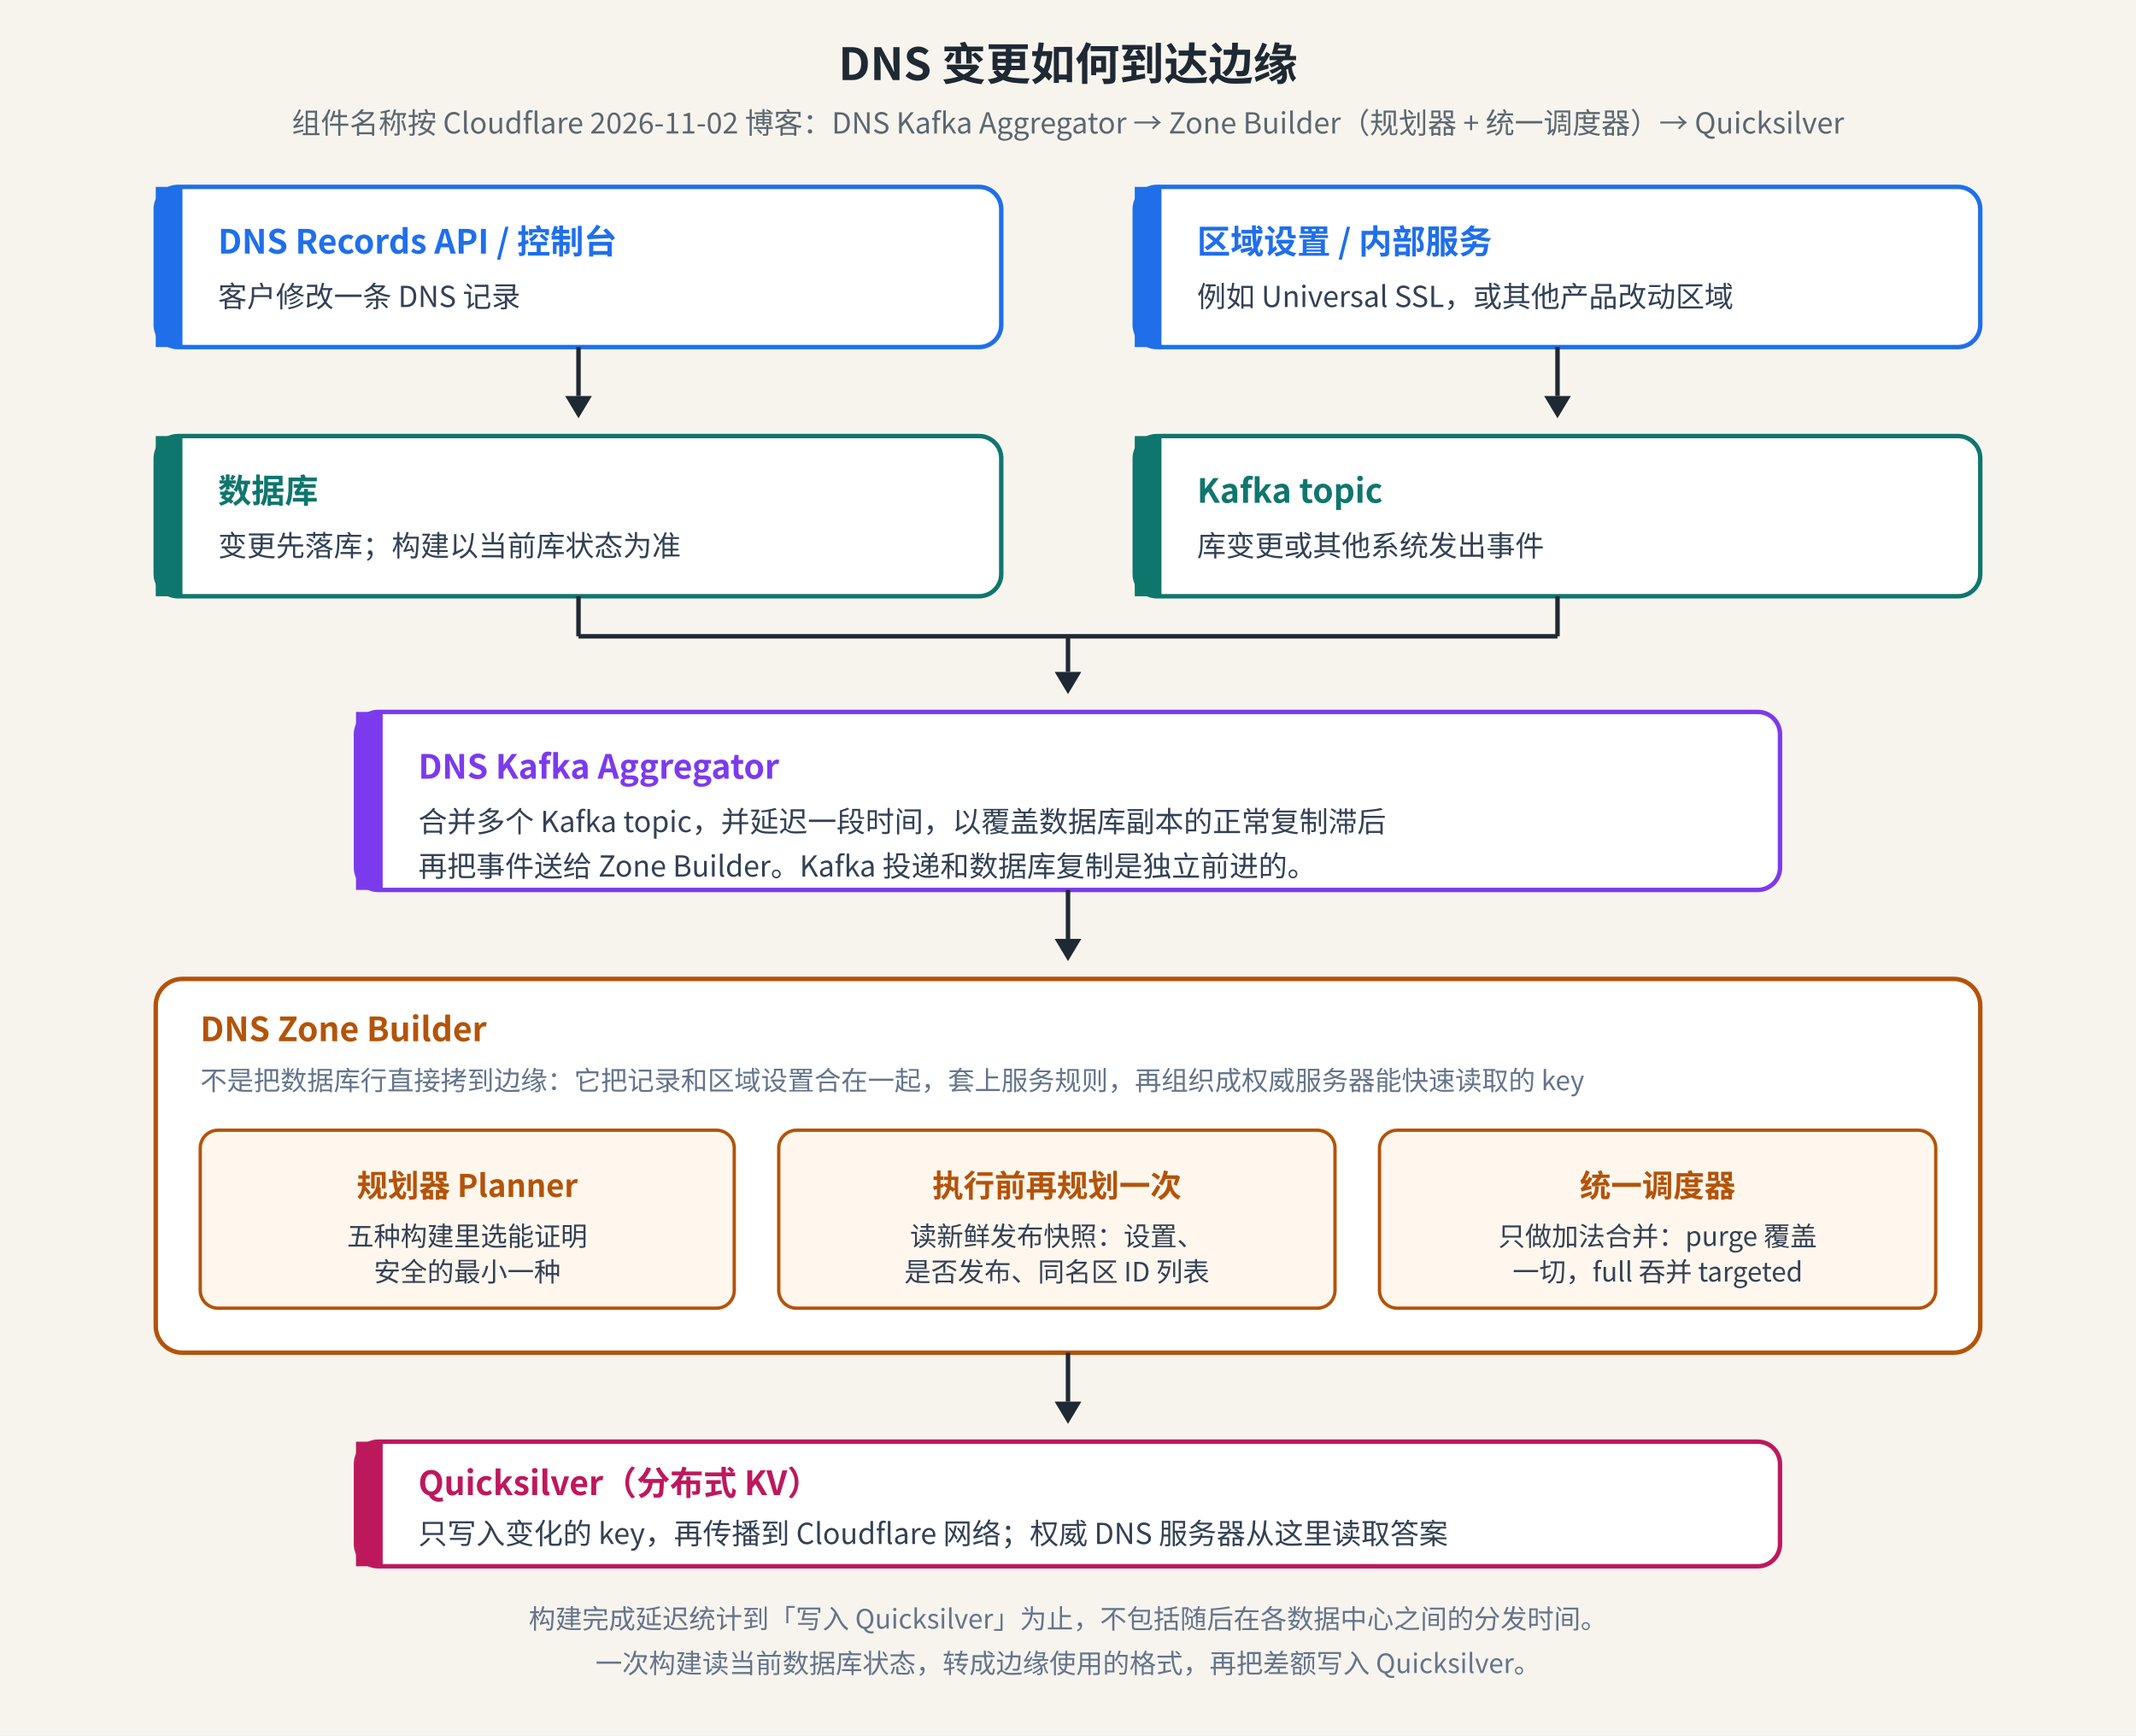
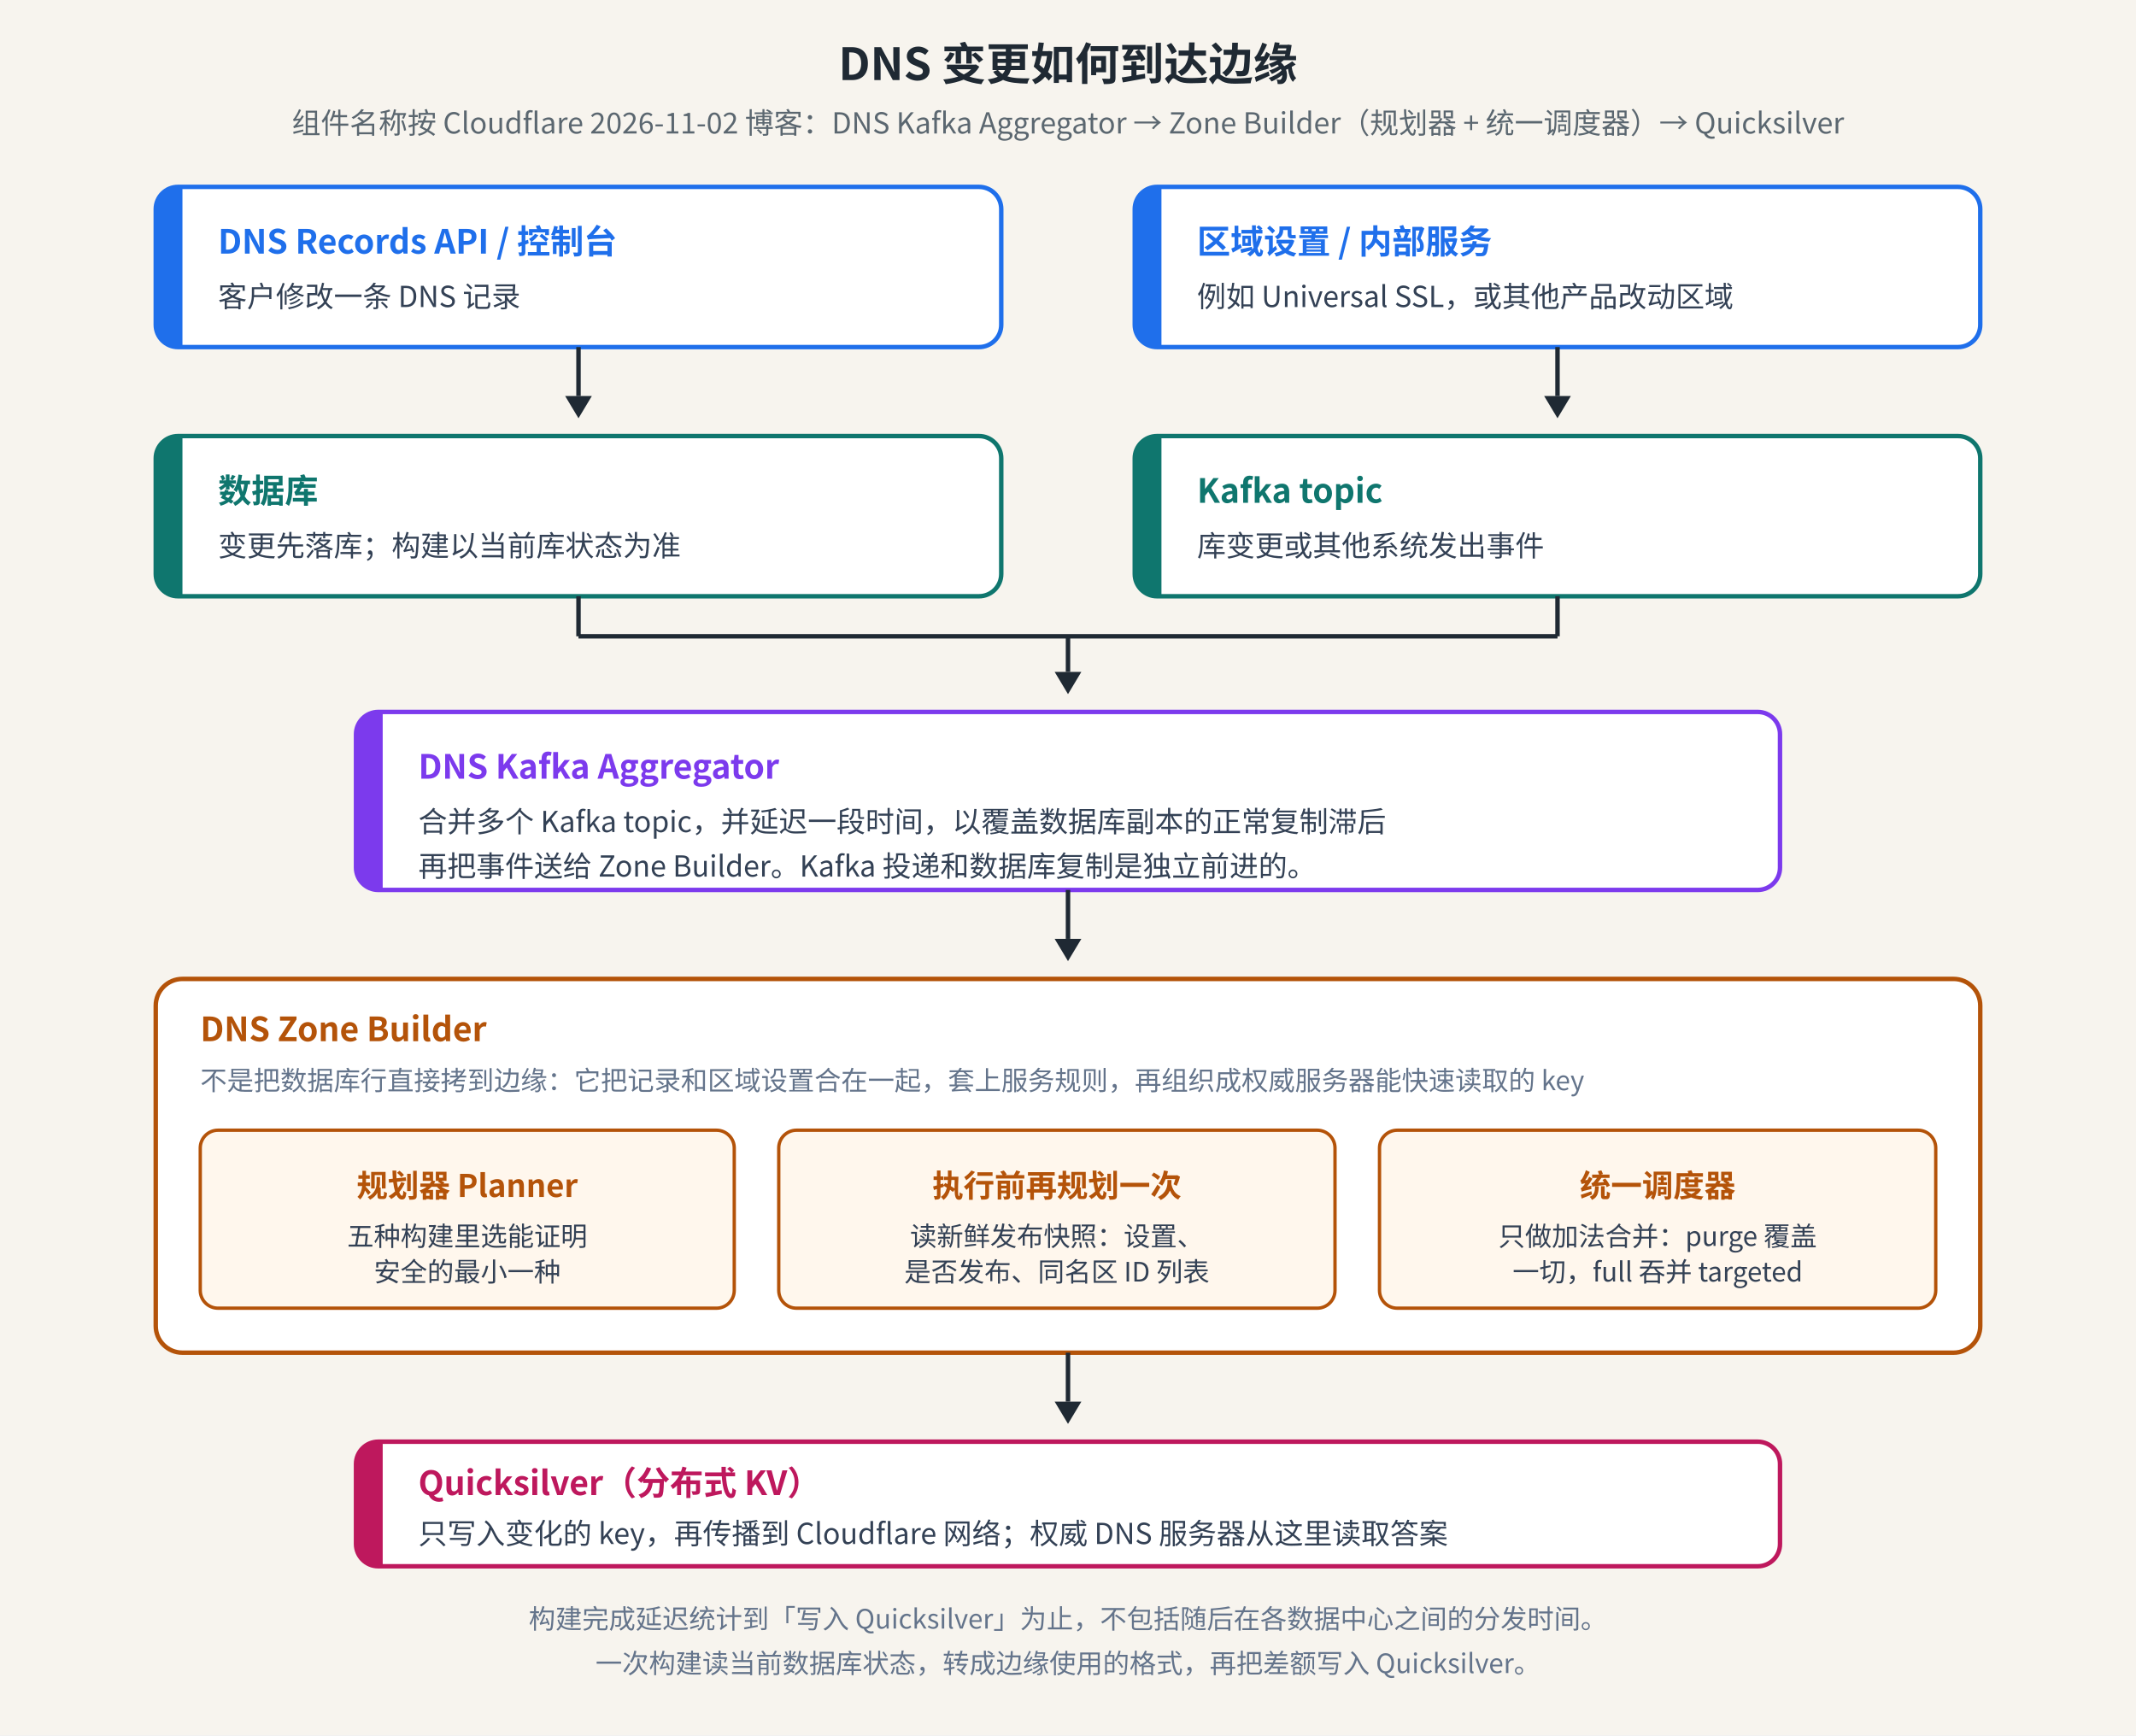
<svg xmlns="http://www.w3.org/2000/svg" viewBox="0 0 960 780" width="960" height="780" role="img" aria-labelledby="title desc">
  <rect width="960" height="780" fill="#f7f4ee" />
  <text x="480" y="36" text-anchor="middle" font-family="'Noto Sans CJK SC', 'Noto Sans SC', 'PingFang SC', 'Microsoft YaHei', 'Noto Sans', system-ui, sans-serif" font-size="20" font-weight="700" fill="#1f2933">DNS 变更如何到达边缘</text>
  <text x="480" y="60" text-anchor="middle" font-family="'Noto Sans CJK SC', 'Noto Sans SC', 'PingFang SC', 'Microsoft YaHei', 'Noto Sans', system-ui, sans-serif" font-size="13" fill="#5b6770">组件名称按 Cloudflare 2026-11-02 博客：DNS Kafka Aggregator → Zone Builder（规划器 + 统一调度器）→ Quicksilver</text>
  <rect x="70" y="84" width="380" height="72" rx="10" fill="#ffffff" stroke="#1f6feb" stroke-width="2" />
-   <rect x="70" y="84" width="12" height="72" fill="#1f6feb" />
+   <path d="M80 84 H82 V156 H80 A10 10 0 0 1 70 146 V94 A10 10 0 0 1 80 84 Z" fill="#1f6feb" />
  <text x="98" y="114" font-family="'Noto Sans CJK SC', 'Noto Sans SC', 'PingFang SC', 'Microsoft YaHei', 'Noto Sans', system-ui, sans-serif" font-size="15" font-weight="700" fill="#1f6feb">DNS Records API / 控制台</text>
  <text x="98" y="138" font-family="'Noto Sans CJK SC', 'Noto Sans SC', 'PingFang SC', 'Microsoft YaHei', 'Noto Sans', system-ui, sans-serif" font-size="13" fill="#334155">客户修改一条 DNS 记录</text>
  <rect x="510" y="84" width="380" height="72" rx="10" fill="#ffffff" stroke="#1f6feb" stroke-width="2" />
-   <rect x="510" y="84" width="12" height="72" fill="#1f6feb" />
+   <path d="M520 84 H522 V156 H520 A10 10 0 0 1 510 146 V94 A10 10 0 0 1 520 84 Z" fill="#1f6feb" />
  <text x="538" y="114" font-family="'Noto Sans CJK SC', 'Noto Sans SC', 'PingFang SC', 'Microsoft YaHei', 'Noto Sans', system-ui, sans-serif" font-size="15" font-weight="700" fill="#1f6feb">区域设置 / 内部服务</text>
  <text x="538" y="138" font-family="'Noto Sans CJK SC', 'Noto Sans SC', 'PingFang SC', 'Microsoft YaHei', 'Noto Sans', system-ui, sans-serif" font-size="13" fill="#334155">例如 Universal SSL，或其他产品改动区域</text>
  <path d="M260 156 v22" stroke="#1f2933" stroke-width="2" fill="none" />
  <polygon points="254,178 266,178 260,188" fill="#1f2933" />
  <path d="M700 156 v22" stroke="#1f2933" stroke-width="2" fill="none" />
  <polygon points="694,178 706,178 700,188" fill="#1f2933" />
  <rect x="70" y="196" width="380" height="72" rx="10" fill="#ffffff" stroke="#0f766e" stroke-width="2" />
-   <rect x="70" y="196" width="12" height="72" fill="#0f766e" />
+   <path d="M80 196 H82 V268 H80 A10 10 0 0 1 70 258 V206 A10 10 0 0 1 80 196 Z" fill="#0f766e" />
  <text x="98" y="226" font-family="'Noto Sans CJK SC', 'Noto Sans SC', 'PingFang SC', 'Microsoft YaHei', 'Noto Sans', system-ui, sans-serif" font-size="15" font-weight="700" fill="#0f766e">数据库</text>
  <text x="98" y="250" font-family="'Noto Sans CJK SC', 'Noto Sans SC', 'PingFang SC', 'Microsoft YaHei', 'Noto Sans', system-ui, sans-serif" font-size="13" fill="#334155">变更先落库；构建以当前库状态为准</text>
  <rect x="510" y="196" width="380" height="72" rx="10" fill="#ffffff" stroke="#0f766e" stroke-width="2" />
-   <rect x="510" y="196" width="12" height="72" fill="#0f766e" />
+   <path d="M520 196 H522 V268 H520 A10 10 0 0 1 510 258 V206 A10 10 0 0 1 520 196 Z" fill="#0f766e" />
  <text x="538" y="226" font-family="'Noto Sans CJK SC', 'Noto Sans SC', 'PingFang SC', 'Microsoft YaHei', 'Noto Sans', system-ui, sans-serif" font-size="15" font-weight="700" fill="#0f766e">Kafka topic</text>
  <text x="538" y="250" font-family="'Noto Sans CJK SC', 'Noto Sans SC', 'PingFang SC', 'Microsoft YaHei', 'Noto Sans', system-ui, sans-serif" font-size="13" fill="#334155">库变更或其他系统发出事件</text>
  <path d="M260 268 v18" stroke="#1f2933" stroke-width="2" fill="none" />
  <path d="M260 286 H480" stroke="#1f2933" stroke-width="2" fill="none" />
  <path d="M700 268 v18" stroke="#1f2933" stroke-width="2" fill="none" />
  <path d="M700 286 H480" stroke="#1f2933" stroke-width="2" fill="none" />
  <path d="M480 286 v16" stroke="#1f2933" stroke-width="2" fill="none" />
  <polygon points="474,302 486,302 480,312" fill="#1f2933" />
  <rect x="160" y="320" width="640" height="80" rx="10" fill="#ffffff" stroke="#7c3aed" stroke-width="2" />
-   <rect x="160" y="320" width="12" height="80" fill="#7c3aed" />
+   <path d="M170 320 H172 V400 H170 A10 10 0 0 1 160 390 V330 A10 10 0 0 1 170 320 Z" fill="#7c3aed" />
  <text x="188" y="350" font-family="'Noto Sans CJK SC', 'Noto Sans SC', 'PingFang SC', 'Microsoft YaHei', 'Noto Sans', system-ui, sans-serif" font-size="15" font-weight="700" fill="#7c3aed">DNS Kafka Aggregator</text>
  <text x="188" y="374" font-family="'Noto Sans CJK SC', 'Noto Sans SC', 'PingFang SC', 'Microsoft YaHei', 'Noto Sans', system-ui, sans-serif" font-size="13" fill="#334155">合并多个 Kafka topic，并延迟一段时间，以覆盖数据库副本的正常复制滞后</text>
  <text x="188" y="394" font-family="'Noto Sans CJK SC', 'Noto Sans SC', 'PingFang SC', 'Microsoft YaHei', 'Noto Sans', system-ui, sans-serif" font-size="13" fill="#334155">再把事件送给 Zone Builder。Kafka 投递和数据库复制是独立前进的。</text>
  <path d="M480 400 v22" stroke="#1f2933" stroke-width="2" fill="none" />
  <polygon points="474,422 486,422 480,432" fill="#1f2933" />
  <rect x="70" y="440" width="820" height="168" rx="12" fill="#ffffff" stroke="#b45309" stroke-width="2" />
  <text x="90" y="468" font-family="'Noto Sans CJK SC', 'Noto Sans SC', 'PingFang SC', 'Microsoft YaHei', 'Noto Sans', system-ui, sans-serif" font-size="15" font-weight="700" fill="#b45309">DNS Zone Builder</text>
  <text x="90" y="490" font-family="'Noto Sans CJK SC', 'Noto Sans SC', 'PingFang SC', 'Microsoft YaHei', 'Noto Sans', system-ui, sans-serif" font-size="12" fill="#64748b">不是把数据库行直接拷到边缘：它把记录和区域设置合在一起，套上服务规则，再组织成权威服务器能快速读取的 key</text>
  <rect x="90" y="508" width="240" height="80" rx="8" fill="#fff7ed" stroke="#b45309" stroke-width="1.5" />
  <text x="210" y="538" text-anchor="middle" font-family="'Noto Sans CJK SC', 'Noto Sans SC', 'PingFang SC', 'Microsoft YaHei', 'Noto Sans', system-ui, sans-serif" font-size="14" font-weight="700" fill="#b45309">规划器 Planner</text>
  <text x="210" y="560" text-anchor="middle" font-family="'Noto Sans CJK SC', 'Noto Sans SC', 'PingFang SC', 'Microsoft YaHei', 'Noto Sans', system-ui, sans-serif" font-size="12" fill="#334155">五种构建里选能证明</text>
  <text x="210" y="576" text-anchor="middle" font-family="'Noto Sans CJK SC', 'Noto Sans SC', 'PingFang SC', 'Microsoft YaHei', 'Noto Sans', system-ui, sans-serif" font-size="12" fill="#334155">安全的最小一种</text>
  <rect x="350" y="508" width="250" height="80" rx="8" fill="#fff7ed" stroke="#b45309" stroke-width="1.5" />
  <text x="475" y="538" text-anchor="middle" font-family="'Noto Sans CJK SC', 'Noto Sans SC', 'PingFang SC', 'Microsoft YaHei', 'Noto Sans', system-ui, sans-serif" font-size="14" font-weight="700" fill="#b45309">执行前再规划一次</text>
  <text x="475" y="560" text-anchor="middle" font-family="'Noto Sans CJK SC', 'Noto Sans SC', 'PingFang SC', 'Microsoft YaHei', 'Noto Sans', system-ui, sans-serif" font-size="12" fill="#334155">读新鲜发布快照：设置、</text>
  <text x="475" y="576" text-anchor="middle" font-family="'Noto Sans CJK SC', 'Noto Sans SC', 'PingFang SC', 'Microsoft YaHei', 'Noto Sans', system-ui, sans-serif" font-size="12" fill="#334155">是否发布、同名区 ID 列表</text>
  <rect x="620" y="508" width="250" height="80" rx="8" fill="#fff7ed" stroke="#b45309" stroke-width="1.5" />
  <text x="745" y="538" text-anchor="middle" font-family="'Noto Sans CJK SC', 'Noto Sans SC', 'PingFang SC', 'Microsoft YaHei', 'Noto Sans', system-ui, sans-serif" font-size="14" font-weight="700" fill="#b45309">统一调度器</text>
  <text x="745" y="560" text-anchor="middle" font-family="'Noto Sans CJK SC', 'Noto Sans SC', 'PingFang SC', 'Microsoft YaHei', 'Noto Sans', system-ui, sans-serif" font-size="12" fill="#334155">只做加法合并：purge 覆盖</text>
  <text x="745" y="576" text-anchor="middle" font-family="'Noto Sans CJK SC', 'Noto Sans SC', 'PingFang SC', 'Microsoft YaHei', 'Noto Sans', system-ui, sans-serif" font-size="12" fill="#334155">一切，full 吞并 targeted</text>
  <path d="M480 608 v22" stroke="#1f2933" stroke-width="2" fill="none" />
  <polygon points="474,630 486,630 480,640" fill="#1f2933" />
  <rect x="160" y="648" width="640" height="56" rx="10" fill="#ffffff" stroke="#be185d" stroke-width="2" />
-   <rect x="160" y="648" width="12" height="56" fill="#be185d" />
+   <path d="M170 648 H172 V704 H170 A10 10 0 0 1 160 694 V658 A10 10 0 0 1 170 648 Z" fill="#be185d" />
  <text x="188" y="672" font-family="'Noto Sans CJK SC', 'Noto Sans SC', 'PingFang SC', 'Microsoft YaHei', 'Noto Sans', system-ui, sans-serif" font-size="15" font-weight="700" fill="#be185d">Quicksilver（分布式 KV）</text>
  <text x="188" y="694" font-family="'Noto Sans CJK SC', 'Noto Sans SC', 'PingFang SC', 'Microsoft YaHei', 'Noto Sans', system-ui, sans-serif" font-size="13" fill="#334155">只写入变化的 key，再传播到 Cloudflare 网络；权威 DNS 服务器从这里读取答案</text>
  <text x="480" y="732" text-anchor="middle" font-family="'Noto Sans CJK SC', 'Noto Sans SC', 'PingFang SC', 'Microsoft YaHei', 'Noto Sans', system-ui, sans-serif" font-size="12" fill="#64748b">构建完成延迟统计到「写入 Quicksilver」为止，不包括随后在各数据中心之间的分发时间。</text>
  <text x="480" y="752" text-anchor="middle" font-family="'Noto Sans CJK SC', 'Noto Sans SC', 'PingFang SC', 'Microsoft YaHei', 'Noto Sans', system-ui, sans-serif" font-size="12" fill="#64748b">一次构建读当前数据库状态，转成边缘使用的格式，再把差额写入 Quicksilver。</text>
</svg>
